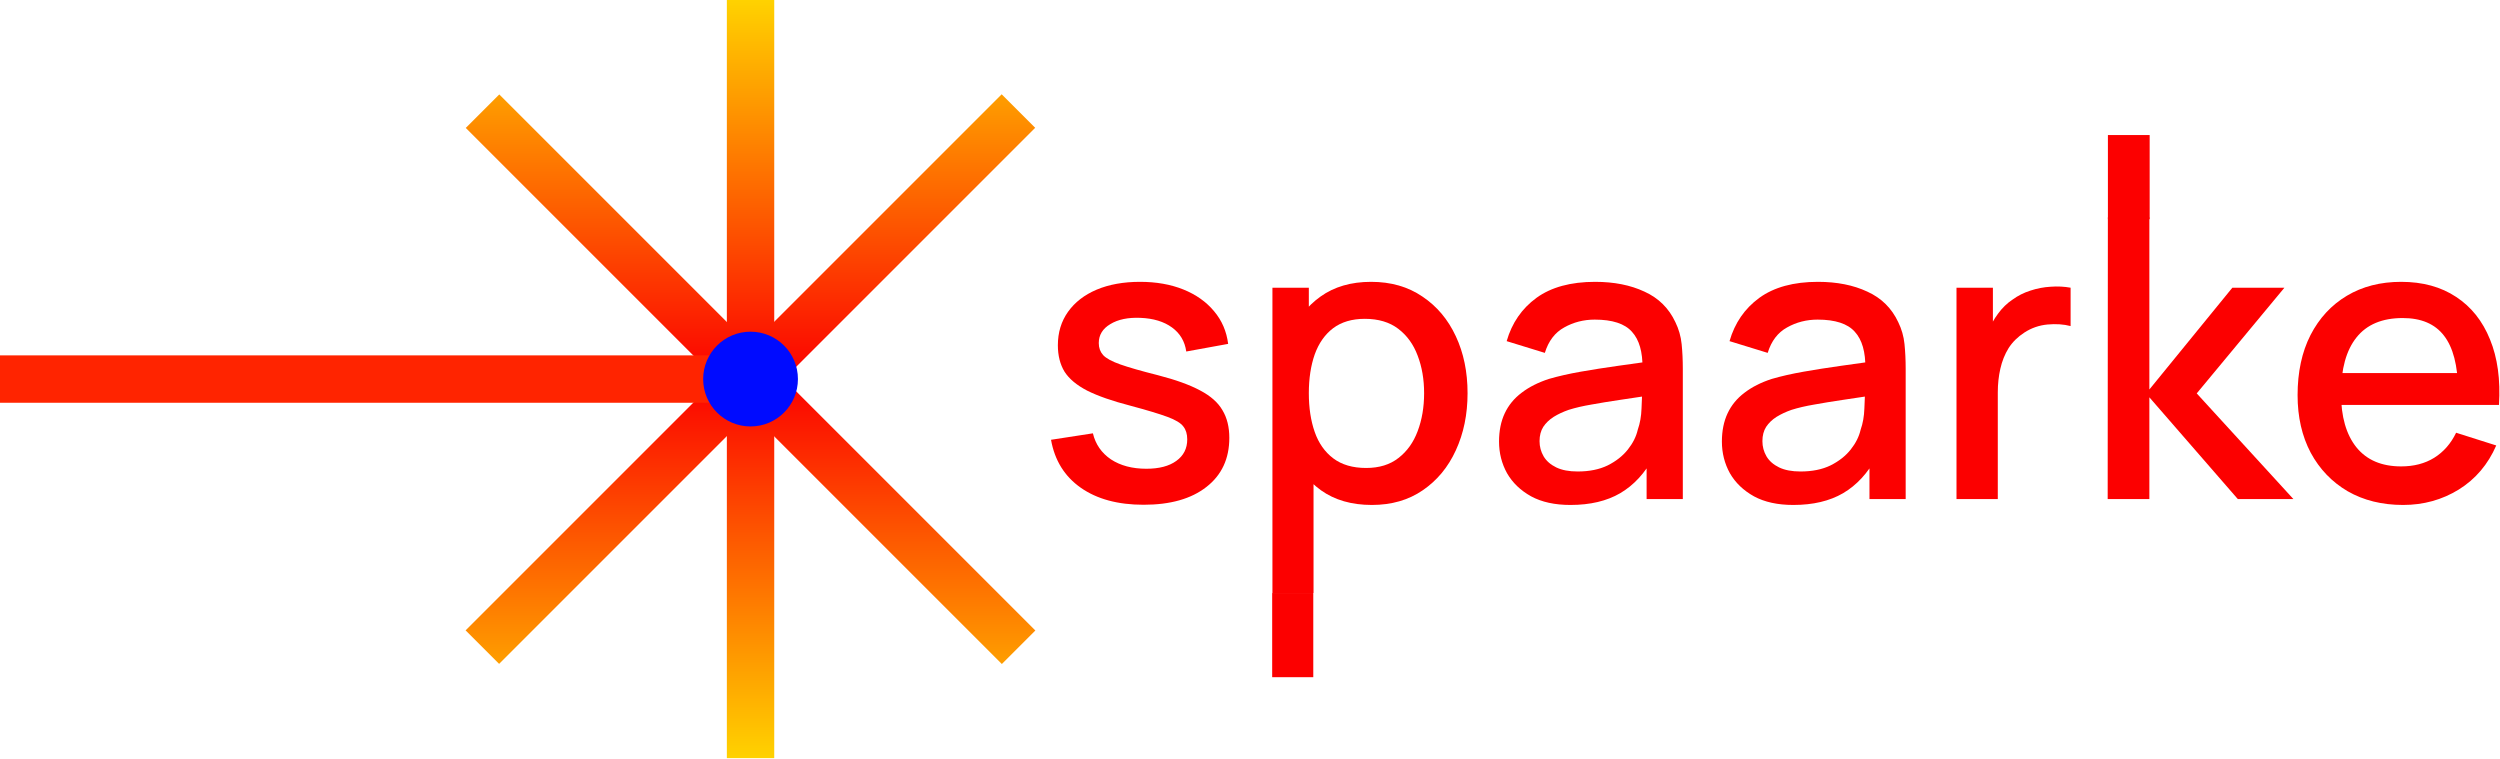
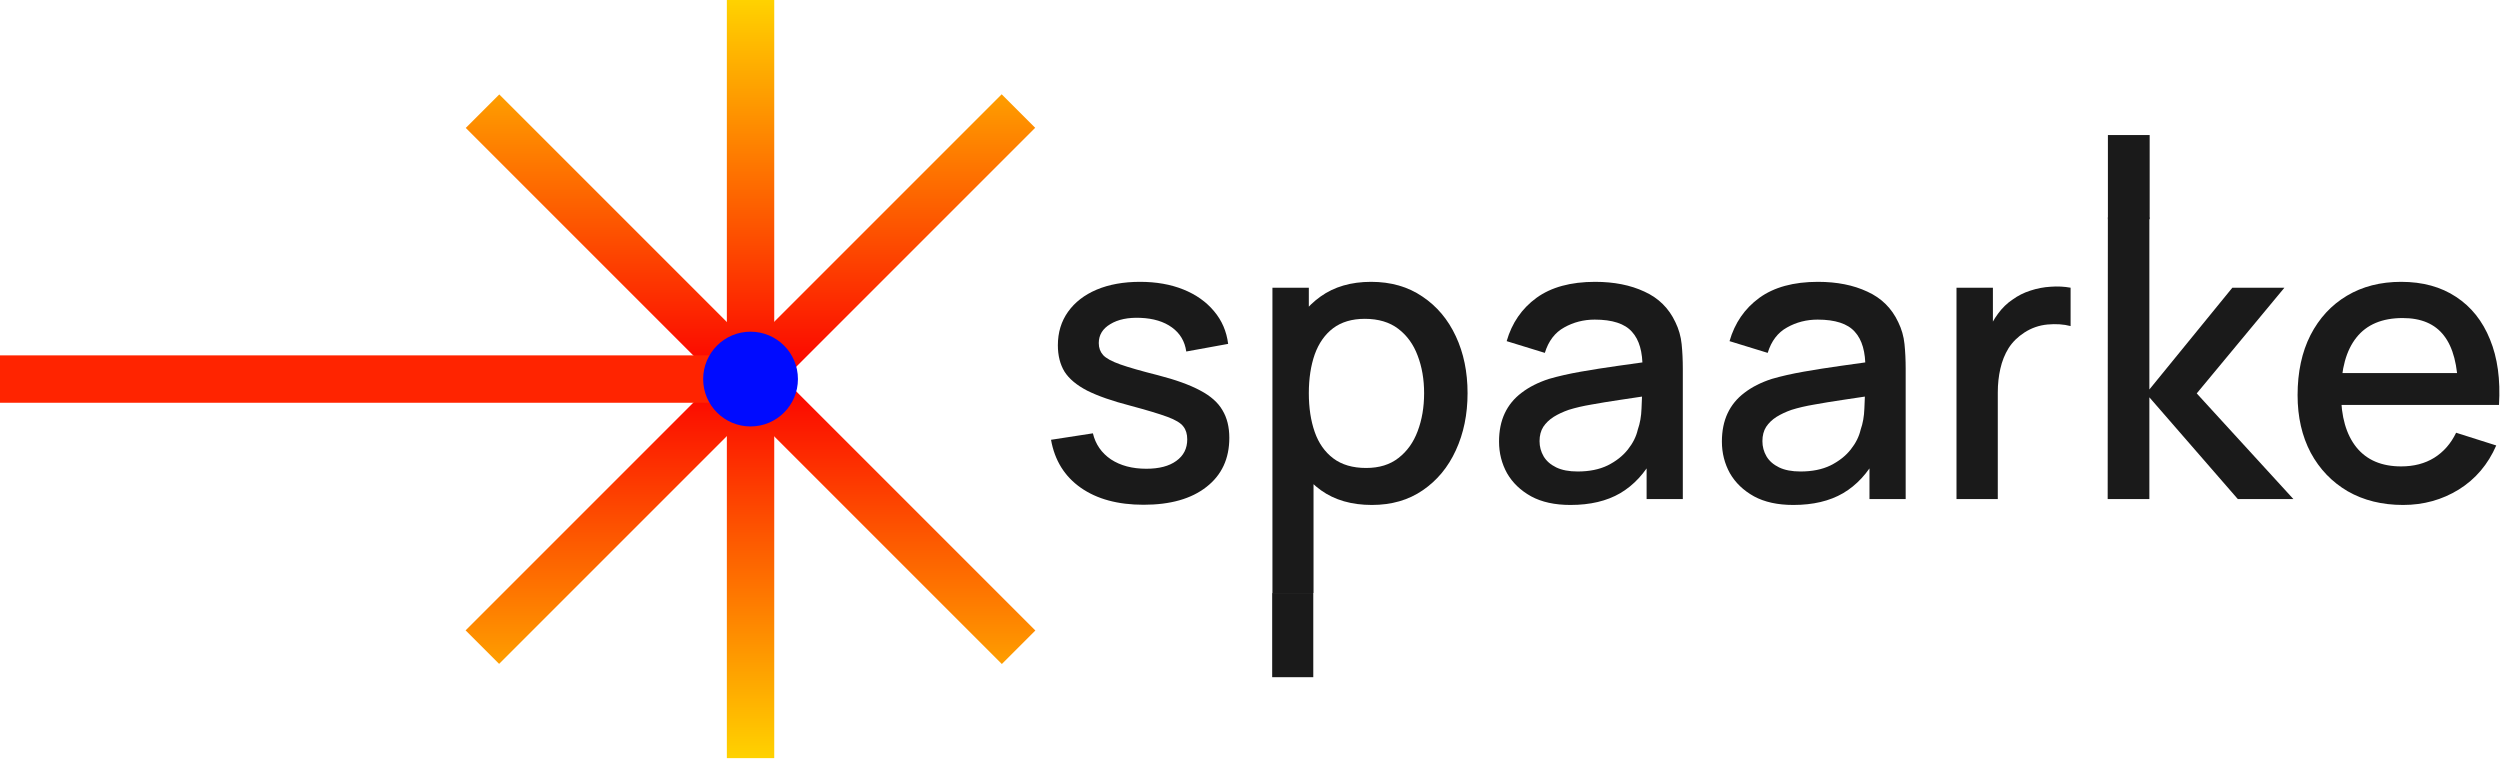
<svg xmlns="http://www.w3.org/2000/svg" width="3832" height="1163" viewBox="0 0 3832 1163" fill="none">
-   <path d="M1752.9 773.7C1713.5 773.7 1681.4 765 1656.6 747.6C1631.8 730.2 1616.6 705.7 1611 674.1L1675.2 664.2C1679.2 681 1688.4 694.3 1702.8 704.1C1717.4 713.7 1735.5 718.5 1757.1 718.5C1776.7 718.5 1792 714.5 1803 706.5C1814.2 698.5 1819.8 687.5 1819.8 673.5C1819.8 665.3 1817.8 658.7 1813.8 653.7C1810 648.5 1801.9 643.6 1789.5 639C1777.1 634.4 1758.2 628.7 1732.8 621.9C1705 614.7 1682.9 607 1666.5 598.8C1650.3 590.4 1638.7 580.7 1631.7 569.7C1624.9 558.5 1621.5 545 1621.5 529.2C1621.5 509.6 1626.7 492.5 1637.1 477.9C1647.5 463.3 1662.1 452 1680.9 444C1699.9 436 1722.1 432 1747.5 432C1772.3 432 1794.4 435.9 1813.8 443.7C1833.2 451.5 1848.9 462.6 1860.9 477C1872.9 491.2 1880.1 507.9 1882.5 527.1L1818.3 538.8C1816.1 523.2 1808.8 510.9 1796.4 501.9C1784 492.9 1767.9 488 1748.1 487.2C1729.1 486.4 1713.7 489.6 1701.9 496.8C1690.1 503.8 1684.2 513.5 1684.2 525.9C1684.2 533.1 1686.4 539.2 1690.8 544.2C1695.4 549.2 1704.2 554 1717.2 558.6C1730.2 563.2 1749.4 568.7 1774.8 575.1C1802 582.1 1823.6 589.9 1839.6 598.5C1855.6 606.9 1867 617 1873.8 628.8C1880.8 640.4 1884.3 654.5 1884.3 671.1C1884.3 703.1 1872.6 728.2 1849.2 746.4C1826 764.6 1793.9 773.7 1752.9 773.7Z" fill="#FC0000" />
-   <path d="M2102.78 774C2071.78 774 2045.78 766.5 2024.78 751.5C2003.78 736.3 1987.88 715.8 1977.08 690C1966.28 664.2 1960.88 635.1 1960.88 602.7C1960.88 570.3 1966.18 541.2 1976.78 515.4C1987.58 489.6 2003.38 469.3 2024.18 454.5C2045.18 439.5 2070.98 432 2101.58 432C2131.98 432 2158.18 439.5 2180.18 454.5C2202.38 469.3 2219.48 489.6 2231.48 515.4C2243.48 541 2249.48 570.1 2249.48 602.7C2249.48 635.1 2243.48 664.3 2231.48 690.3C2219.68 716.1 2202.78 736.5 2180.78 751.5C2158.98 766.5 2132.98 774 2102.78 774ZM1950.38 909V441H2006.18V674.1H2013.38V909H1950.38ZM2094.08 717.3C2114.08 717.3 2130.58 712.2 2143.58 702C2156.78 691.8 2166.58 678.1 2172.98 660.9C2179.58 643.5 2182.88 624.1 2182.88 602.7C2182.88 581.5 2179.58 562.3 2172.98 545.1C2166.58 527.9 2156.68 514.2 2143.28 504C2129.88 493.8 2112.78 488.7 2091.98 488.7C2072.38 488.7 2056.18 493.5 2043.38 503.1C2030.78 512.7 2021.38 526.1 2015.18 543.3C2009.18 560.5 2006.18 580.3 2006.18 602.7C2006.18 625.1 2009.18 644.9 2015.18 662.1C2021.18 679.3 2030.68 692.8 2043.68 702.6C2056.68 712.4 2073.48 717.3 2094.08 717.3Z" fill="#FC0000" />
-   <path d="M2407.22 774C2383.22 774 2363.12 769.6 2346.92 760.8C2330.72 751.8 2318.42 740 2310.02 725.4C2301.82 710.6 2297.72 694.4 2297.72 676.8C2297.72 660.4 2300.62 646 2306.42 633.6C2312.22 621.2 2320.82 610.7 2332.22 602.1C2343.62 593.3 2357.62 586.2 2374.22 580.8C2388.62 576.6 2404.92 572.9 2423.12 569.7C2441.32 566.5 2460.42 563.5 2480.42 560.7C2500.62 557.9 2520.62 555.1 2540.42 552.3L2517.62 564.9C2518.02 539.5 2512.62 520.7 2501.42 508.5C2490.42 496.1 2471.42 489.9 2444.42 489.9C2427.42 489.9 2411.82 493.9 2397.62 501.9C2383.42 509.7 2373.52 522.7 2367.92 540.9L2309.42 522.9C2317.42 495.1 2332.62 473 2355.02 456.6C2377.62 440.2 2407.62 432 2445.02 432C2474.02 432 2499.22 437 2520.62 447C2542.22 456.8 2558.02 472.4 2568.02 493.8C2573.22 504.4 2576.42 515.6 2577.62 527.4C2578.82 539.2 2579.42 551.9 2579.42 565.5V765H2523.92V690.9L2534.72 700.5C2521.32 725.3 2504.22 743.8 2483.42 756C2462.82 768 2437.42 774 2407.22 774ZM2418.32 722.7C2436.12 722.7 2451.42 719.6 2464.22 713.4C2477.02 707 2487.32 698.9 2495.12 689.1C2502.92 679.3 2508.02 669.1 2510.42 658.5C2513.82 648.9 2515.72 638.1 2516.12 626.1C2516.72 614.1 2517.02 604.5 2517.02 597.3L2537.42 604.8C2517.62 607.8 2499.62 610.5 2483.42 612.9C2467.22 615.3 2452.52 617.7 2439.32 620.1C2426.32 622.3 2414.72 625 2404.52 628.2C2395.92 631.2 2388.22 634.8 2381.42 639C2374.82 643.2 2369.52 648.3 2365.52 654.3C2361.72 660.3 2359.82 667.6 2359.82 676.2C2359.82 684.6 2361.92 692.4 2366.12 699.6C2370.32 706.6 2376.72 712.2 2385.32 716.4C2393.92 720.6 2404.92 722.7 2418.32 722.7Z" fill="#FC0000" />
-   <path d="M2748.82 774C2724.82 774 2704.72 769.6 2688.52 760.8C2672.32 751.8 2660.02 740 2651.62 725.4C2643.42 710.6 2639.32 694.4 2639.32 676.8C2639.32 660.4 2642.22 646 2648.02 633.6C2653.82 621.2 2662.42 610.7 2673.82 602.1C2685.22 593.3 2699.22 586.2 2715.82 580.8C2730.22 576.6 2746.52 572.9 2764.72 569.7C2782.92 566.5 2802.02 563.5 2822.02 560.7C2842.22 557.9 2862.22 555.1 2882.02 552.3L2859.22 564.9C2859.62 539.5 2854.22 520.7 2843.02 508.5C2832.02 496.1 2813.02 489.9 2786.02 489.9C2769.02 489.9 2753.42 493.9 2739.22 501.9C2725.02 509.7 2715.12 522.7 2709.52 540.9L2651.02 522.9C2659.02 495.1 2674.22 473 2696.62 456.6C2719.22 440.2 2749.22 432 2786.62 432C2815.62 432 2840.82 437 2862.22 447C2883.82 456.8 2899.62 472.4 2909.62 493.8C2914.82 504.4 2918.02 515.6 2919.22 527.4C2920.42 539.2 2921.02 551.9 2921.02 565.5V765H2865.52V690.9L2876.32 700.5C2862.92 725.3 2845.82 743.8 2825.02 756C2804.42 768 2779.02 774 2748.82 774ZM2759.92 722.7C2777.72 722.7 2793.02 719.6 2805.82 713.4C2818.62 707 2828.92 698.9 2836.72 689.1C2844.52 679.3 2849.62 669.1 2852.02 658.5C2855.42 648.9 2857.32 638.1 2857.72 626.1C2858.32 614.1 2858.62 604.5 2858.62 597.3L2879.02 604.8C2859.22 607.8 2841.22 610.5 2825.02 612.9C2808.82 615.3 2794.12 617.7 2780.92 620.1C2767.92 622.3 2756.32 625 2746.12 628.2C2737.52 631.2 2729.82 634.8 2723.02 639C2716.42 643.2 2711.12 648.3 2707.12 654.3C2703.32 660.3 2701.42 667.6 2701.42 676.2C2701.42 684.6 2703.52 692.4 2707.72 699.6C2711.92 706.6 2718.32 712.2 2726.92 716.4C2735.52 720.6 2746.52 722.7 2759.92 722.7Z" fill="#FC0000" />
-   <path d="M2998.92 765V441H3054.72V519.6L3046.92 509.4C3050.92 499 3056.12 489.5 3062.52 480.9C3068.92 472.1 3076.32 464.9 3084.72 459.3C3092.92 453.3 3102.02 448.7 3112.02 445.5C3122.22 442.1 3132.62 440.1 3143.22 439.5C3153.82 438.7 3164.02 439.2 3173.82 441V499.8C3163.22 497 3151.42 496.2 3138.42 497.4C3125.62 498.6 3113.82 502.7 3103.02 509.7C3092.82 516.3 3084.72 524.3 3078.72 533.7C3072.92 543.1 3068.72 553.6 3066.12 565.2C3063.52 576.6 3062.22 588.7 3062.22 601.5V765H2998.92Z" fill="#FC0000" />
-   <path d="M3230.65 765L3230.95 333H3294.55V597L3421.75 441H3501.55L3367.15 603L3515.35 765H3430.15L3294.55 609V765H3230.65Z" fill="#FC0000" />
-   <path d="M3683.44 774C3651.24 774 3622.94 767 3598.54 753C3574.34 738.8 3555.44 719.1 3541.84 693.9C3528.44 668.5 3521.74 639.1 3521.74 605.7C3521.74 570.3 3528.34 539.6 3541.54 513.6C3554.94 487.6 3573.54 467.5 3597.34 453.3C3621.14 439.1 3648.84 432 3680.44 432C3713.44 432 3741.54 439.7 3764.74 455.1C3787.94 470.3 3805.24 492 3816.64 520.2C3828.24 548.4 3832.84 581.9 3830.44 620.7H3767.74V597.9C3767.34 560.3 3760.14 532.5 3746.14 514.5C3732.34 496.5 3711.24 487.5 3682.84 487.5C3651.44 487.5 3627.84 497.4 3612.04 517.2C3596.24 537 3588.34 565.6 3588.34 603C3588.34 638.6 3596.24 666.2 3612.04 685.8C3627.84 705.2 3650.64 714.9 3680.44 714.9C3700.04 714.9 3716.94 710.5 3731.14 701.7C3745.54 692.7 3756.74 679.9 3764.74 663.3L3826.24 682.8C3813.64 711.8 3794.54 734.3 3768.94 750.3C3743.34 766.1 3714.84 774 3683.44 774ZM3567.94 620.7V571.8H3799.24V620.7H3567.94Z" fill="#FC0000" />
-   <path d="M3231 207H3295V336H3231V207Z" fill="#FC0000" />
-   <path d="M1950 909H2013V1038H1950V909Z" fill="#FC0000" />
+   <path d="M1752.9 773.7C1713.5 773.7 1681.4 765 1656.6 747.6C1631.8 730.2 1616.6 705.7 1611 674.1L1675.2 664.2C1679.2 681 1688.4 694.3 1702.8 704.1C1717.4 713.7 1735.5 718.5 1757.1 718.5C1776.7 718.5 1792 714.5 1803 706.5C1814.2 698.5 1819.8 687.5 1819.8 673.5C1819.8 665.3 1817.8 658.7 1813.8 653.7C1810 648.5 1801.9 643.6 1789.5 639C1777.1 634.4 1758.2 628.7 1732.8 621.9C1705 614.7 1682.9 607 1666.5 598.8C1650.3 590.4 1638.7 580.7 1631.7 569.7C1624.9 558.5 1621.5 545 1621.5 529.2C1621.5 509.6 1626.7 492.5 1637.1 477.9C1647.5 463.3 1662.1 452 1680.9 444C1699.9 436 1722.1 432 1747.5 432C1772.3 432 1794.4 435.9 1813.8 443.7C1833.2 451.5 1848.9 462.6 1860.9 477C1872.9 491.2 1880.1 507.9 1882.5 527.1L1818.3 538.8C1816.1 523.2 1808.8 510.9 1796.4 501.9C1784 492.9 1767.9 488 1748.1 487.2C1729.1 486.4 1713.7 489.6 1701.9 496.8C1690.1 503.8 1684.2 513.5 1684.2 525.9C1684.2 533.1 1686.4 539.2 1690.8 544.2C1695.4 549.2 1704.2 554 1717.2 558.6C1730.2 563.2 1749.4 568.7 1774.8 575.1C1802 582.1 1823.6 589.9 1839.6 598.5C1855.6 606.9 1867 617 1873.8 628.8C1880.8 640.4 1884.3 654.5 1884.3 671.1C1884.3 703.1 1872.6 728.2 1849.2 746.4C1826 764.6 1793.9 773.7 1752.9 773.7Z" fill="#1A1A1A" />
+   <path d="M2102.78 774C2071.78 774 2045.78 766.5 2024.78 751.5C2003.78 736.3 1987.88 715.8 1977.08 690C1966.28 664.2 1960.88 635.1 1960.88 602.7C1960.88 570.3 1966.18 541.2 1976.78 515.4C1987.58 489.6 2003.38 469.3 2024.18 454.5C2045.18 439.5 2070.98 432 2101.58 432C2131.98 432 2158.18 439.5 2180.18 454.5C2202.38 469.3 2219.48 489.6 2231.48 515.4C2243.48 541 2249.48 570.1 2249.48 602.7C2249.48 635.1 2243.48 664.3 2231.48 690.3C2219.68 716.1 2202.78 736.5 2180.78 751.5C2158.98 766.5 2132.98 774 2102.78 774ZM1950.38 909V441H2006.18V674.1H2013.38V909H1950.38ZM2094.08 717.3C2114.08 717.3 2130.58 712.2 2143.58 702C2156.78 691.8 2166.58 678.1 2172.98 660.9C2179.58 643.5 2182.88 624.1 2182.88 602.7C2182.88 581.5 2179.58 562.3 2172.98 545.1C2166.58 527.9 2156.68 514.2 2143.28 504C2129.88 493.8 2112.78 488.7 2091.98 488.7C2072.38 488.7 2056.18 493.5 2043.38 503.1C2030.78 512.7 2021.38 526.1 2015.18 543.3C2009.18 560.5 2006.18 580.3 2006.18 602.7C2006.18 625.1 2009.18 644.9 2015.18 662.1C2021.18 679.3 2030.68 692.8 2043.68 702.6C2056.68 712.4 2073.48 717.3 2094.08 717.3Z" fill="#1A1A1A" />
+   <path d="M2407.22 774C2383.22 774 2363.12 769.6 2346.92 760.8C2330.72 751.8 2318.42 740 2310.02 725.4C2301.82 710.6 2297.72 694.4 2297.72 676.8C2297.72 660.4 2300.62 646 2306.42 633.6C2312.22 621.2 2320.82 610.7 2332.22 602.1C2343.62 593.3 2357.62 586.2 2374.22 580.8C2388.62 576.6 2404.92 572.9 2423.12 569.7C2441.32 566.5 2460.42 563.5 2480.42 560.7C2500.62 557.9 2520.62 555.1 2540.42 552.3L2517.62 564.9C2518.02 539.5 2512.62 520.7 2501.42 508.5C2490.42 496.1 2471.42 489.9 2444.42 489.9C2427.42 489.9 2411.82 493.9 2397.62 501.9C2383.42 509.7 2373.52 522.7 2367.92 540.9L2309.42 522.9C2317.42 495.1 2332.62 473 2355.02 456.6C2377.62 440.2 2407.62 432 2445.02 432C2474.02 432 2499.22 437 2520.62 447C2542.22 456.8 2558.02 472.4 2568.02 493.8C2573.22 504.4 2576.42 515.6 2577.62 527.4C2578.82 539.2 2579.42 551.9 2579.42 565.5V765H2523.92V690.9L2534.72 700.5C2521.32 725.3 2504.22 743.8 2483.42 756C2462.82 768 2437.42 774 2407.22 774ZM2418.32 722.7C2436.12 722.7 2451.42 719.6 2464.22 713.4C2477.02 707 2487.32 698.9 2495.12 689.1C2502.92 679.3 2508.02 669.1 2510.42 658.5C2513.82 648.9 2515.72 638.1 2516.12 626.1C2516.72 614.1 2517.02 604.5 2517.02 597.3L2537.42 604.8C2517.62 607.8 2499.62 610.5 2483.42 612.9C2467.22 615.3 2452.52 617.7 2439.32 620.1C2426.32 622.3 2414.72 625 2404.52 628.2C2395.92 631.2 2388.22 634.8 2381.42 639C2374.82 643.2 2369.52 648.3 2365.52 654.3C2361.72 660.3 2359.82 667.6 2359.82 676.2C2359.82 684.6 2361.92 692.4 2366.12 699.6C2370.32 706.6 2376.72 712.2 2385.32 716.4C2393.92 720.6 2404.92 722.7 2418.32 722.7Z" fill="#1A1A1A" />
+   <path d="M2748.82 774C2724.82 774 2704.72 769.6 2688.52 760.8C2672.32 751.8 2660.02 740 2651.62 725.4C2643.42 710.6 2639.32 694.4 2639.32 676.8C2639.32 660.4 2642.22 646 2648.02 633.6C2653.82 621.2 2662.42 610.7 2673.82 602.1C2685.22 593.3 2699.22 586.2 2715.82 580.8C2730.22 576.6 2746.52 572.9 2764.72 569.7C2782.92 566.5 2802.02 563.5 2822.02 560.7C2842.22 557.9 2862.22 555.1 2882.02 552.3L2859.22 564.9C2859.62 539.5 2854.22 520.7 2843.02 508.5C2832.02 496.1 2813.02 489.9 2786.02 489.9C2769.02 489.9 2753.42 493.9 2739.22 501.9C2725.02 509.7 2715.12 522.7 2709.52 540.9L2651.02 522.9C2659.02 495.1 2674.22 473 2696.62 456.6C2719.22 440.2 2749.22 432 2786.62 432C2815.62 432 2840.82 437 2862.22 447C2883.82 456.8 2899.62 472.4 2909.62 493.8C2914.82 504.4 2918.02 515.6 2919.22 527.4C2920.42 539.2 2921.02 551.9 2921.02 565.5V765H2865.52V690.9L2876.32 700.5C2862.92 725.3 2845.82 743.8 2825.02 756C2804.42 768 2779.02 774 2748.82 774ZM2759.92 722.7C2777.72 722.7 2793.02 719.6 2805.82 713.4C2818.62 707 2828.92 698.9 2836.72 689.1C2844.52 679.3 2849.62 669.1 2852.02 658.5C2855.42 648.9 2857.32 638.1 2857.72 626.1C2858.32 614.1 2858.62 604.5 2858.62 597.3L2879.02 604.8C2859.22 607.8 2841.22 610.5 2825.02 612.9C2808.82 615.3 2794.12 617.7 2780.92 620.1C2767.92 622.3 2756.32 625 2746.12 628.2C2737.52 631.2 2729.82 634.8 2723.02 639C2716.42 643.2 2711.12 648.3 2707.12 654.3C2703.32 660.3 2701.42 667.6 2701.42 676.2C2701.42 684.6 2703.52 692.4 2707.72 699.6C2711.92 706.6 2718.32 712.2 2726.92 716.4C2735.52 720.6 2746.52 722.7 2759.92 722.7Z" fill="#1A1A1A" />
+   <path d="M2998.92 765V441H3054.72V519.6L3046.92 509.4C3050.92 499 3056.12 489.5 3062.52 480.9C3068.92 472.1 3076.32 464.9 3084.72 459.3C3092.92 453.3 3102.02 448.7 3112.02 445.5C3122.22 442.1 3132.62 440.1 3143.22 439.5C3153.82 438.7 3164.02 439.2 3173.82 441V499.8C3163.22 497 3151.42 496.2 3138.42 497.4C3125.62 498.6 3113.82 502.7 3103.02 509.7C3092.82 516.3 3084.72 524.3 3078.72 533.7C3072.92 543.1 3068.72 553.6 3066.12 565.2C3063.52 576.6 3062.22 588.7 3062.22 601.5V765H2998.92Z" fill="#1A1A1A" />
+   <path d="M3230.65 765L3230.95 333H3294.55V597L3421.75 441H3501.55L3367.15 603L3515.35 765H3430.15L3294.55 609V765H3230.65Z" fill="#1A1A1A" />
+   <path d="M3683.44 774C3651.24 774 3622.94 767 3598.54 753C3574.34 738.8 3555.44 719.1 3541.84 693.9C3528.44 668.5 3521.74 639.1 3521.74 605.7C3521.74 570.3 3528.34 539.6 3541.54 513.6C3554.94 487.6 3573.54 467.5 3597.34 453.3C3621.14 439.1 3648.84 432 3680.44 432C3713.44 432 3741.54 439.7 3764.74 455.1C3787.94 470.3 3805.24 492 3816.64 520.2C3828.24 548.4 3832.84 581.9 3830.44 620.7H3767.74V597.9C3767.34 560.3 3760.14 532.5 3746.14 514.5C3732.34 496.5 3711.24 487.5 3682.84 487.5C3651.44 487.5 3627.84 497.4 3612.04 517.2C3596.24 537 3588.34 565.6 3588.34 603C3588.34 638.6 3596.24 666.2 3612.04 685.8C3627.84 705.2 3650.64 714.9 3680.44 714.9C3700.04 714.9 3716.94 710.5 3731.14 701.7C3745.54 692.7 3756.74 679.9 3764.74 663.3L3826.24 682.8C3813.64 711.8 3794.54 734.3 3768.94 750.3C3743.34 766.1 3714.84 774 3683.44 774ZM3567.94 620.7V571.8H3799.24V620.7H3567.94Z" fill="#1A1A1A" />
+   <path d="M3231 207H3295V336H3231V207Z" fill="#1A1A1A" />
+   <path d="M1950 909H2013V1038H1950V909Z" fill="#1A1A1A" />
  <path d="M1114.12 0H1186.75V1162.06H1114.12V0Z" fill="url(#paint0_linear_1900_3)" />
  <path d="M1535.38 144.531L1586.73 195.888L765.029 1017.59L713.672 966.234L1535.38 144.531Z" fill="url(#paint1_linear_1900_3)" />
  <path d="M713.939 196.098L765.296 144.741L1587 966.444L1535.64 1017.8L713.939 196.098Z" fill="url(#paint2_linear_1900_3)" />
  <path d="M0 617.346V544.717H1162.06V617.346H0Z" fill="#FF2400" />
  <path d="M1223.07 581.031C1223.07 621.143 1190.55 653.66 1150.44 653.66C1110.33 653.66 1077.81 621.143 1077.81 581.031C1077.81 540.919 1110.33 508.402 1150.44 508.402C1190.55 508.402 1223.07 540.919 1223.07 581.031Z" fill="#000BFF" />
  <defs>
    <linearGradient id="paint0_linear_1900_3" x1="1915.53" y1="0" x2="1915.53" y2="1162.06" gradientUnits="userSpaceOnUse">
      <stop stop-color="#FFD200" />
      <stop offset="0.5" stop-color="#FC0000" />
      <stop offset="1" stop-color="#FFD200" />
    </linearGradient>
    <linearGradient id="paint1_linear_1900_3" x1="1915.53" y1="0" x2="1915.53" y2="1162.06" gradientUnits="userSpaceOnUse">
      <stop stop-color="#FFD200" />
      <stop offset="0.5" stop-color="#FC0000" />
      <stop offset="1" stop-color="#FFD200" />
    </linearGradient>
    <linearGradient id="paint2_linear_1900_3" x1="1915.53" y1="0" x2="1915.53" y2="1162.06" gradientUnits="userSpaceOnUse">
      <stop stop-color="#FFD200" />
      <stop offset="0.5" stop-color="#FC0000" />
      <stop offset="1" stop-color="#FFD200" />
    </linearGradient>
  </defs>
</svg>
